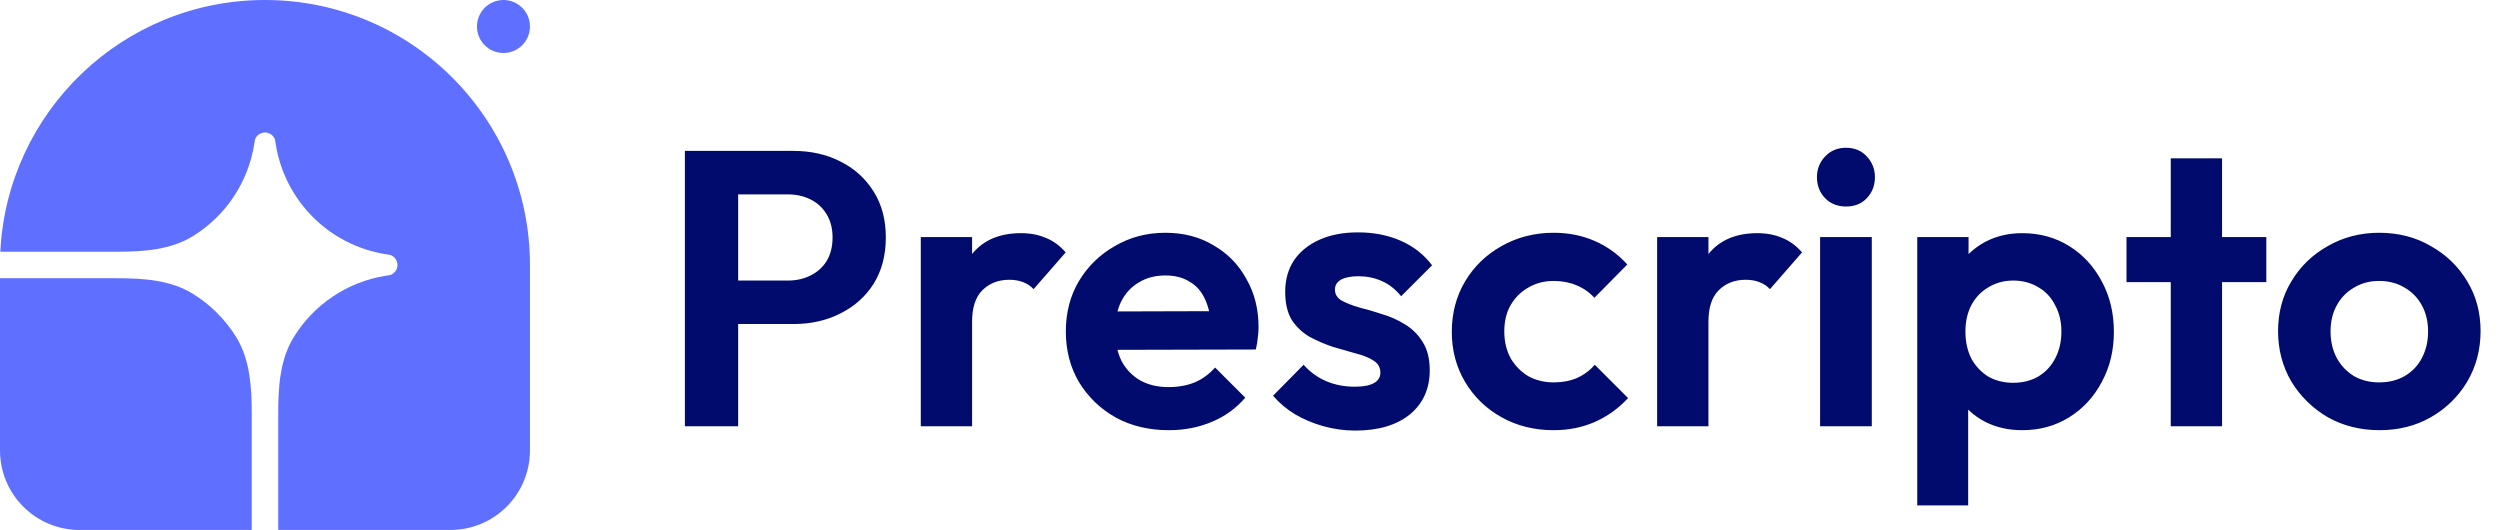
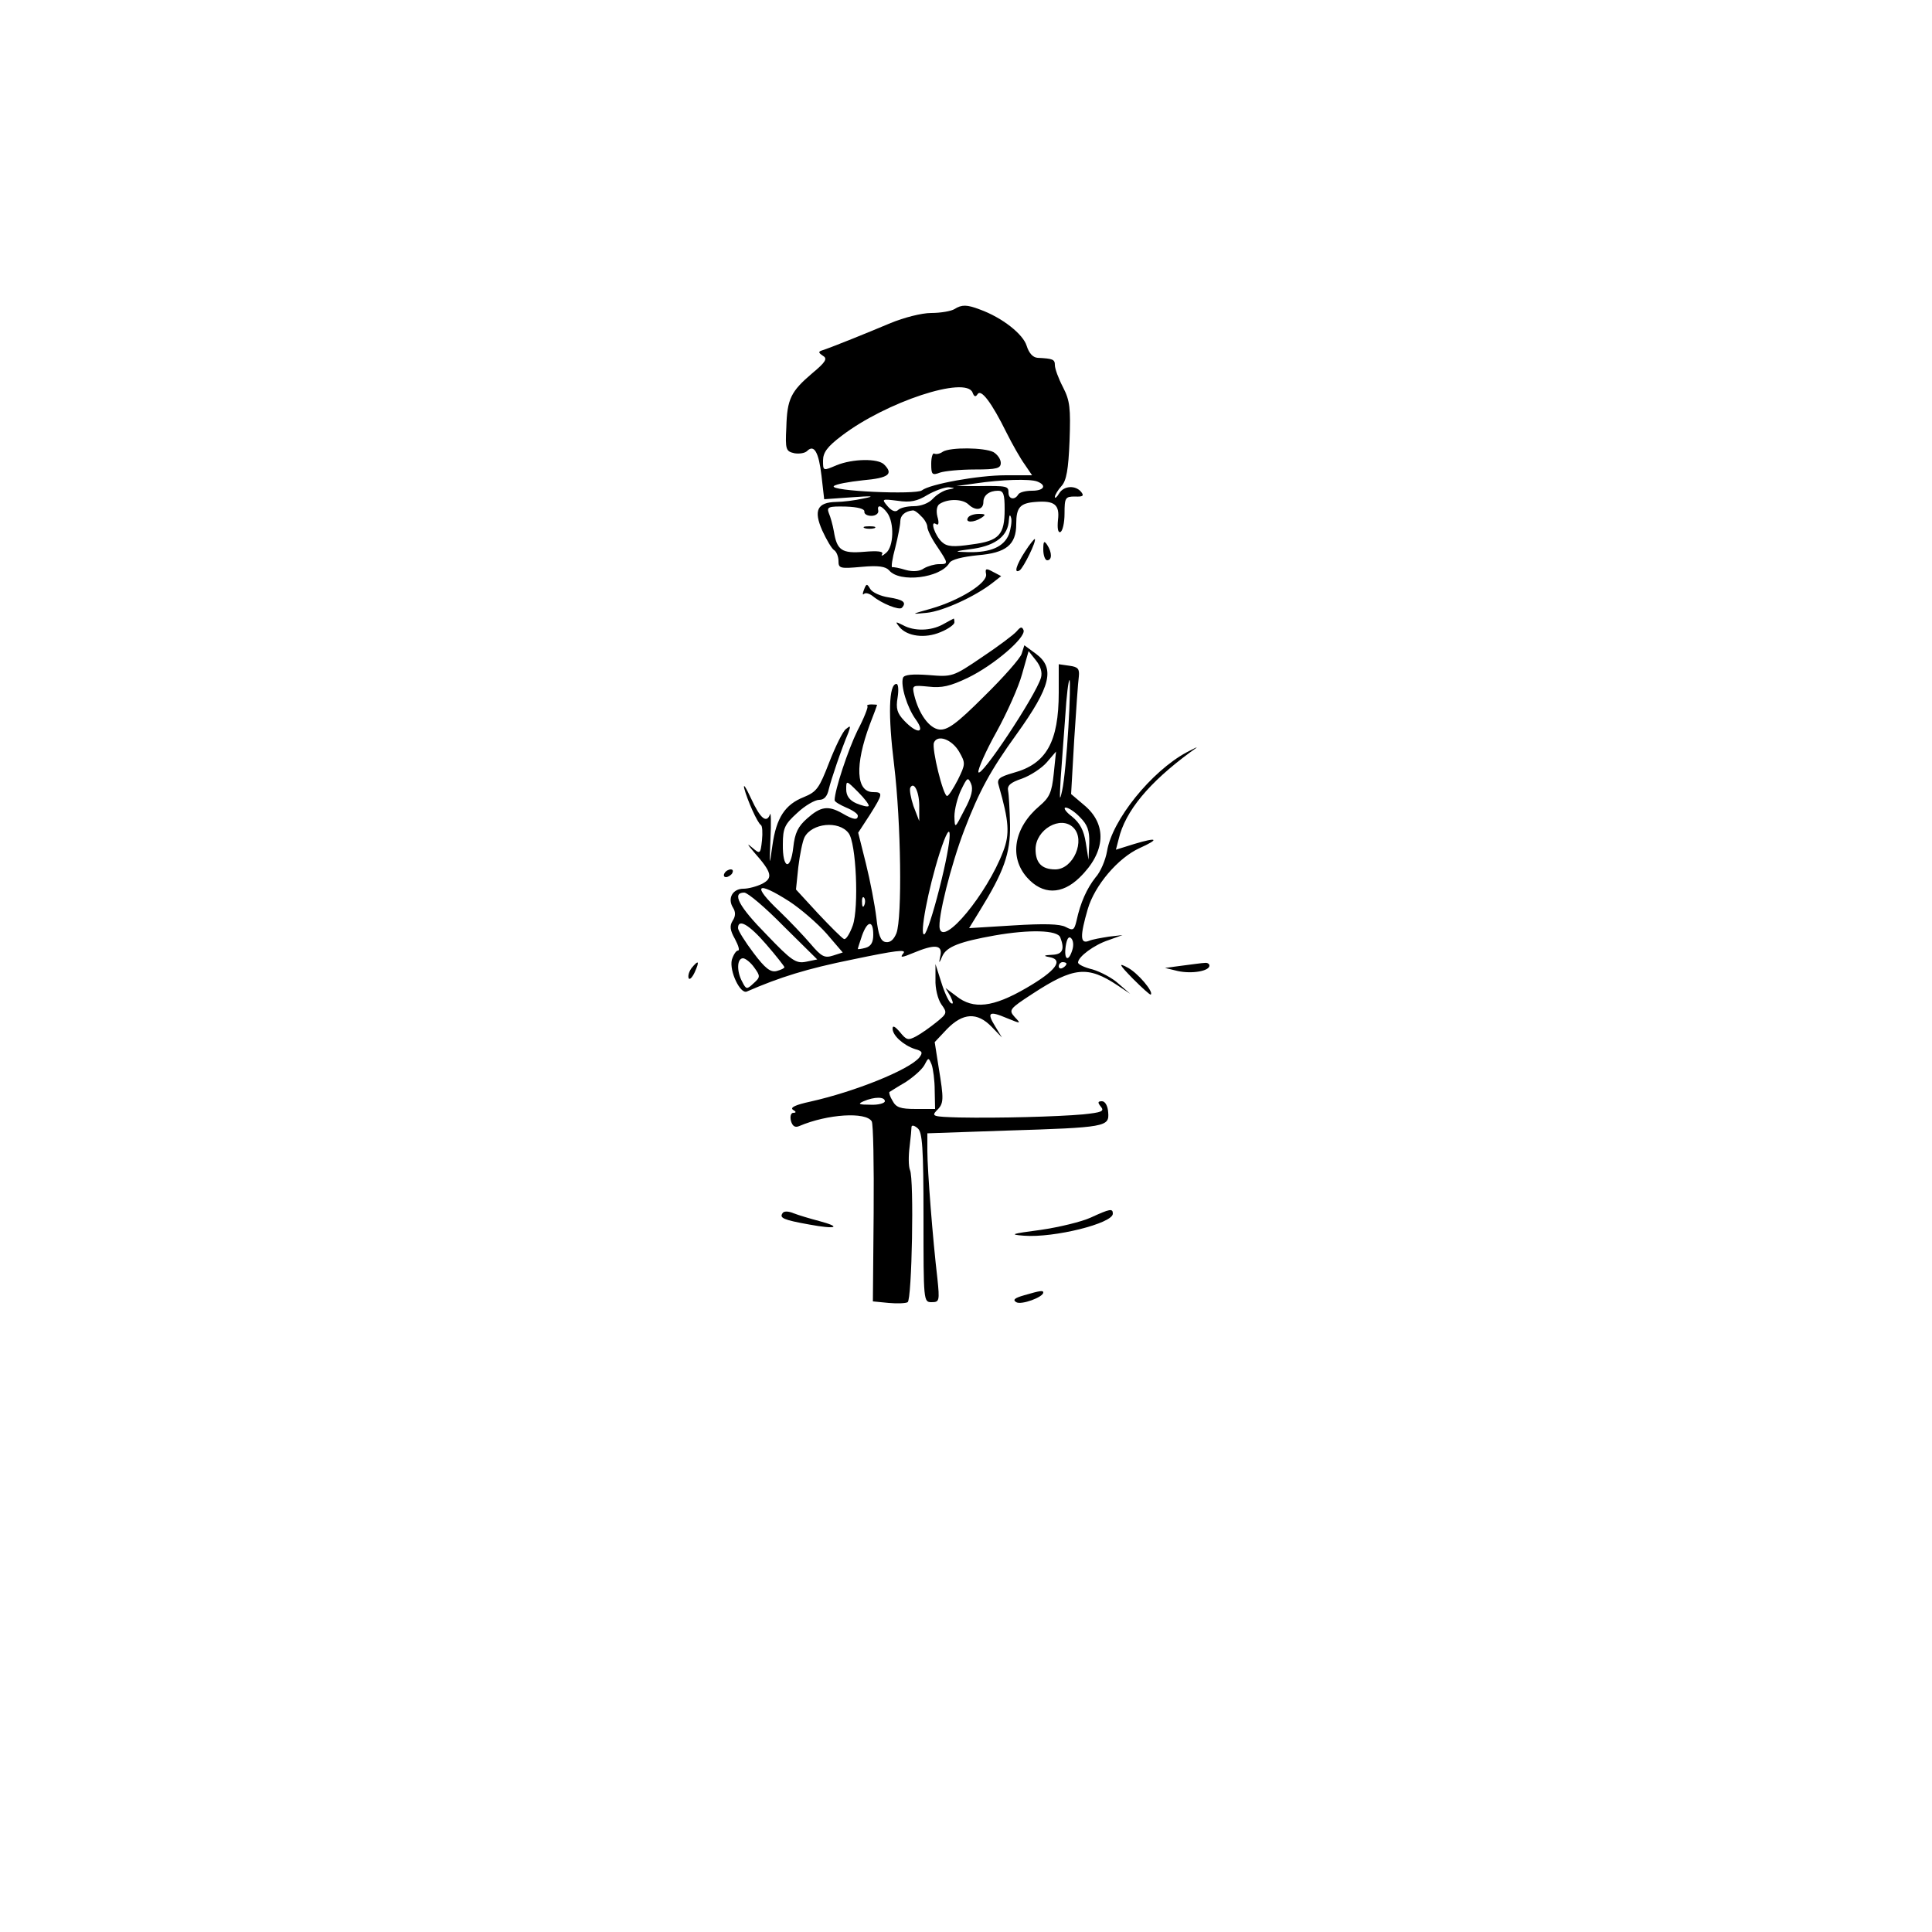
- <svg xmlns="http://www.w3.org/2000/svg" width="217" height="46" viewBox="0 0 217 46" fill="none">
-   <path d="M23 0C35.703 0 46 10.297 46 23V39.1C46 40.93 45.273 42.685 43.979 43.979C42.685 45.273 40.93 46 39.1 46H24.15V35.91C24.15 33.608 24.29 31.223 25.497 29.263C26.362 27.859 27.518 26.657 28.888 25.738C30.258 24.82 31.81 24.208 33.437 23.942L33.878 23.871C34.059 23.808 34.217 23.691 34.328 23.535C34.44 23.379 34.5 23.192 34.5 23C34.5 22.808 34.44 22.621 34.328 22.465C34.217 22.309 34.059 22.192 33.878 22.129L33.437 22.058C31.059 21.67 28.863 20.544 27.159 18.84C25.456 17.137 24.33 14.941 23.942 12.563L23.87 12.122C23.808 11.941 23.691 11.783 23.535 11.671C23.379 11.56 23.192 11.5 23 11.5C22.808 11.5 22.621 11.56 22.465 11.671C22.309 11.783 22.191 11.941 22.129 12.122L22.058 12.563C21.792 14.19 21.18 15.742 20.261 17.111C19.343 18.481 18.141 19.638 16.737 20.502C14.777 21.71 12.392 21.85 10.09 21.85H0.027C0.629 9.682 10.683 0 23 0Z" fill="#5F6FFF" />
-   <path d="M0 24.15H10.09C12.392 24.15 14.777 24.29 16.737 25.498C18.269 26.442 19.558 27.731 20.502 29.263C21.71 31.223 21.85 33.608 21.85 35.91V46H6.9C5.07 46 3.315 45.273 2.021 43.979C0.727 42.685 0 40.93 0 39.1L0 24.15ZM46 2.3C46 2.91 45.758 3.495 45.326 3.926C44.895 4.358 44.31 4.6 43.7 4.6C43.09 4.6 42.505 4.358 42.074 3.926C41.642 3.495 41.4 2.91 41.4 2.3C41.4 1.69 41.642 1.105 42.074 0.674C42.505 0.242 43.09 0 43.7 0C44.31 0 44.895 0.242 45.326 0.674C45.758 1.105 46 1.69 46 2.3Z" fill="#5F6FFF" />
-   <path d="M62.848 28.126V24.352H68.39C69.115 24.352 69.773 24.205 70.362 23.91C70.951 23.615 71.416 23.196 71.756 22.652C72.096 22.085 72.266 21.405 72.266 20.612C72.266 19.841 72.096 19.173 71.756 18.606C71.416 18.039 70.951 17.609 70.362 17.314C69.773 17.019 69.115 16.872 68.39 16.872H62.848V13.098H68.866C70.385 13.098 71.745 13.404 72.946 14.016C74.17 14.628 75.133 15.501 75.836 16.634C76.539 17.745 76.89 19.071 76.89 20.612C76.89 22.153 76.539 23.491 75.836 24.624C75.133 25.735 74.17 26.596 72.946 27.208C71.745 27.82 70.385 28.126 68.866 28.126H62.848ZM59.448 37V13.098H64.072V37H59.448ZM79.923 37V20.578H84.377V37H79.923ZM84.377 27.922L82.643 26.766C82.847 24.749 83.436 23.162 84.411 22.006C85.386 20.827 86.791 20.238 88.627 20.238C89.421 20.238 90.135 20.374 90.769 20.646C91.404 20.895 91.982 21.315 92.503 21.904L89.715 25.1C89.466 24.828 89.16 24.624 88.797 24.488C88.457 24.352 88.061 24.284 87.607 24.284C86.655 24.284 85.873 24.59 85.261 25.202C84.672 25.791 84.377 26.698 84.377 27.922ZM101.457 37.34C99.734 37.34 98.204 36.977 96.867 36.252C95.529 35.504 94.464 34.484 93.671 33.192C92.9 31.9 92.515 30.427 92.515 28.772C92.515 27.14 92.889 25.689 93.637 24.42C94.407 23.128 95.45 22.108 96.765 21.36C98.079 20.589 99.541 20.204 101.151 20.204C102.738 20.204 104.132 20.567 105.333 21.292C106.557 21.995 107.509 22.969 108.189 24.216C108.892 25.44 109.243 26.834 109.243 28.398C109.243 28.693 109.22 28.999 109.175 29.316C109.152 29.611 109.096 29.951 109.005 30.336L95.201 30.37V27.038L106.931 27.004L105.129 28.398C105.084 27.423 104.902 26.607 104.585 25.95C104.29 25.293 103.848 24.794 103.259 24.454C102.692 24.091 101.99 23.91 101.151 23.91C100.267 23.91 99.496 24.114 98.839 24.522C98.181 24.907 97.671 25.463 97.309 26.188C96.969 26.891 96.799 27.729 96.799 28.704C96.799 29.701 96.98 30.574 97.343 31.322C97.728 32.047 98.272 32.614 98.975 33.022C99.677 33.407 100.494 33.6 101.423 33.6C102.262 33.6 103.021 33.464 103.701 33.192C104.381 32.897 104.97 32.467 105.469 31.9L108.087 34.518C107.294 35.447 106.319 36.15 105.163 36.626C104.03 37.102 102.794 37.34 101.457 37.34ZM117.641 37.374C116.712 37.374 115.794 37.249 114.887 37C114.003 36.751 113.187 36.411 112.439 35.98C111.691 35.527 111.045 34.983 110.501 34.348L113.153 31.662C113.72 32.297 114.377 32.773 115.125 33.09C115.873 33.407 116.701 33.566 117.607 33.566C118.333 33.566 118.877 33.464 119.239 33.26C119.625 33.056 119.817 32.75 119.817 32.342C119.817 31.889 119.613 31.537 119.205 31.288C118.82 31.039 118.31 30.835 117.675 30.676C117.041 30.495 116.372 30.302 115.669 30.098C114.989 29.871 114.332 29.588 113.697 29.248C113.063 28.885 112.541 28.398 112.133 27.786C111.748 27.151 111.555 26.335 111.555 25.338C111.555 24.295 111.805 23.389 112.303 22.618C112.825 21.847 113.561 21.247 114.513 20.816C115.465 20.385 116.587 20.17 117.879 20.17C119.239 20.17 120.463 20.408 121.551 20.884C122.662 21.36 123.58 22.074 124.305 23.026L121.619 25.712C121.121 25.1 120.554 24.658 119.919 24.386C119.307 24.114 118.639 23.978 117.913 23.978C117.256 23.978 116.746 24.08 116.383 24.284C116.043 24.488 115.873 24.771 115.873 25.134C115.873 25.542 116.066 25.859 116.451 26.086C116.859 26.313 117.381 26.517 118.015 26.698C118.65 26.857 119.307 27.049 119.987 27.276C120.69 27.48 121.347 27.775 121.959 28.16C122.594 28.545 123.104 29.055 123.489 29.69C123.897 30.325 124.101 31.141 124.101 32.138C124.101 33.747 123.523 35.028 122.367 35.98C121.211 36.909 119.636 37.374 117.641 37.374ZM134.857 37.34C133.179 37.34 131.672 36.966 130.335 36.218C128.997 35.47 127.943 34.45 127.173 33.158C126.402 31.866 126.017 30.415 126.017 28.806C126.017 27.174 126.402 25.712 127.173 24.42C127.943 23.128 128.997 22.108 130.335 21.36C131.695 20.589 133.202 20.204 134.857 20.204C136.149 20.204 137.339 20.442 138.427 20.918C139.515 21.394 140.455 22.074 141.249 22.958L138.393 25.848C137.962 25.372 137.441 25.009 136.829 24.76C136.239 24.511 135.582 24.386 134.857 24.386C134.041 24.386 133.304 24.579 132.647 24.964C132.012 25.327 131.502 25.837 131.117 26.494C130.754 27.129 130.573 27.888 130.573 28.772C130.573 29.633 130.754 30.404 131.117 31.084C131.502 31.741 132.012 32.263 132.647 32.648C133.304 33.011 134.041 33.192 134.857 33.192C135.605 33.192 136.273 33.067 136.863 32.818C137.475 32.546 137.996 32.161 138.427 31.662L141.317 34.552C140.478 35.459 139.515 36.15 138.427 36.626C137.339 37.102 136.149 37.34 134.857 37.34ZM143.839 37V20.578H148.293V37H143.839ZM148.293 27.922L146.559 26.766C146.763 24.749 147.353 23.162 148.327 22.006C149.302 20.827 150.707 20.238 152.543 20.238C153.337 20.238 154.051 20.374 154.685 20.646C155.32 20.895 155.898 21.315 156.419 21.904L153.631 25.1C153.382 24.828 153.076 24.624 152.713 24.488C152.373 24.352 151.977 24.284 151.523 24.284C150.571 24.284 149.789 24.59 149.177 25.202C148.588 25.791 148.293 26.698 148.293 27.922ZM157.984 37V20.578H162.472V37H157.984ZM160.228 17.926C159.502 17.926 158.902 17.688 158.426 17.212C157.95 16.713 157.712 16.101 157.712 15.376C157.712 14.673 157.95 14.073 158.426 13.574C158.902 13.075 159.502 12.826 160.228 12.826C160.976 12.826 161.576 13.075 162.03 13.574C162.506 14.073 162.744 14.673 162.744 15.376C162.744 16.101 162.506 16.713 162.03 17.212C161.576 17.688 160.976 17.926 160.228 17.926ZM175.529 37.34C174.351 37.34 173.285 37.102 172.333 36.626C171.381 36.127 170.622 35.459 170.055 34.62C169.489 33.781 169.183 32.818 169.137 31.73V25.916C169.183 24.828 169.489 23.865 170.055 23.026C170.645 22.165 171.404 21.485 172.333 20.986C173.285 20.487 174.351 20.238 175.529 20.238C177.048 20.238 178.408 20.612 179.609 21.36C180.811 22.108 181.751 23.128 182.431 24.42C183.134 25.712 183.485 27.174 183.485 28.806C183.485 30.415 183.134 31.866 182.431 33.158C181.751 34.45 180.811 35.47 179.609 36.218C178.408 36.966 177.048 37.34 175.529 37.34ZM174.747 33.226C175.563 33.226 176.289 33.045 176.923 32.682C177.558 32.297 178.045 31.775 178.385 31.118C178.748 30.438 178.929 29.656 178.929 28.772C178.929 27.911 178.748 27.151 178.385 26.494C178.045 25.814 177.558 25.293 176.923 24.93C176.289 24.545 175.563 24.352 174.747 24.352C173.954 24.352 173.24 24.545 172.605 24.93C171.971 25.293 171.472 25.814 171.109 26.494C170.769 27.151 170.599 27.911 170.599 28.772C170.599 29.656 170.769 30.438 171.109 31.118C171.472 31.775 171.959 32.297 172.571 32.682C173.206 33.045 173.931 33.226 174.747 33.226ZM166.417 43.868V20.578H170.871V24.896L170.123 28.874L170.837 32.852V43.868H166.417ZM188.421 37V13.744H192.875V37H188.421ZM184.579 24.488V20.578H196.717V24.488H184.579ZM206.542 37.34C204.887 37.34 203.391 36.966 202.054 36.218C200.739 35.447 199.685 34.416 198.892 33.124C198.121 31.809 197.736 30.347 197.736 28.738C197.736 27.129 198.121 25.689 198.892 24.42C199.662 23.128 200.716 22.108 202.054 21.36C203.391 20.589 204.876 20.204 206.508 20.204C208.185 20.204 209.681 20.589 210.996 21.36C212.333 22.108 213.387 23.128 214.158 24.42C214.928 25.689 215.314 27.129 215.314 28.738C215.314 30.347 214.928 31.809 214.158 33.124C213.387 34.416 212.333 35.447 210.996 36.218C209.681 36.966 208.196 37.34 206.542 37.34ZM206.508 33.192C207.346 33.192 208.083 33.011 208.718 32.648C209.375 32.263 209.874 31.741 210.214 31.084C210.576 30.404 210.758 29.633 210.758 28.772C210.758 27.911 210.576 27.151 210.214 26.494C209.851 25.837 209.352 25.327 208.718 24.964C208.083 24.579 207.346 24.386 206.508 24.386C205.692 24.386 204.966 24.579 204.332 24.964C203.697 25.327 203.198 25.837 202.836 26.494C202.473 27.151 202.292 27.911 202.292 28.772C202.292 29.633 202.473 30.404 202.836 31.084C203.198 31.741 203.697 32.263 204.332 32.648C204.966 33.011 205.692 33.192 206.508 33.192Z" fill="#000B6D" />
+ <svg xmlns="http://www.w3.org/2000/svg" version="1.0" width="500pt" height="500pt" viewBox="0 0 500 500" preserveAspectRatio="xMidYMid meet">
+   <g transform="translate(0,500) scale(0.1,-0.1)" fill="#000000" stroke="none">
+     <path d="M2470 4200 c-8 -5 -35 -10 -60 -10 -25 0 -71 -12 -105 -26 -57 -24 -143 -59 -175 -70 -13 -4 -13 -6 0 -15 12 -7 7 -16 -28 -45 -55 -47 -65 -66 -67 -140 -3 -58 -1 -62 21 -67 12 -2 27 0 33 6 18 18 30 -4 37 -64 l7 -61 71 5 c54 4 62 3 31 -3 -22 -5 -54 -9 -71 -9 -49 -1 -59 -22 -36 -74 11 -24 25 -48 31 -51 6 -4 11 -17 11 -28 0 -19 4 -20 60 -15 43 4 62 1 71 -9 27 -33 133 -20 156 19 5 9 34 16 73 20 74 6 100 27 100 81 0 43 10 54 50 57 49 4 63 -7 58 -47 -2 -21 0 -33 6 -31 6 2 11 24 11 48 0 41 2 44 27 44 21 -1 24 2 16 12 -15 18 -45 16 -57 -4 -6 -10 -11 -14 -11 -9 0 5 8 18 17 28 13 14 18 43 21 117 3 85 1 104 -17 139 -12 23 -21 48 -21 57 0 15 -5 17 -45 19 -12 1 -22 12 -28 31 -9 30 -63 73 -121 94 -34 13 -47 13 -66 1z m47 -216 c4 -11 8 -12 13 -4 9 14 36 -21 75 -100 15 -30 36 -67 47 -82 l19 -28 -68 0 c-72 0 -197 -23 -217 -39 -15 -12 -241 -2 -228 11 5 5 38 11 75 15 67 6 80 16 55 41 -16 16 -81 15 -123 -2 -35 -15 -35 -15 -35 12 0 21 11 36 48 64 115 88 322 156 339 112z m167 -230 c26 -10 18 -24 -13 -24 -17 0 -33 -4 -36 -10 -9 -15 -25 -12 -25 5 0 17 -3 18 -80 17 l-55 0 50 7 c67 10 140 12 159 5z m-230 -21 c-12 -2 -30 -13 -40 -24 -10 -11 -30 -19 -49 -19 -17 0 -35 -4 -41 -10 -6 -6 -16 -3 -27 10 -16 19 -15 19 26 14 33 -5 51 -1 77 15 19 11 44 20 55 20 18 -2 18 -2 -1 -6z m146 -51 c0 -66 -14 -82 -85 -91 -47 -7 -64 -6 -77 6 -18 16 -32 57 -16 47 7 -5 9 2 4 19 -4 16 -1 29 6 33 22 14 60 13 75 -2 18 -17 38 -14 38 7 0 17 15 29 38 29 14 0 17 -9 17 -48z m-363 -6 c-1 -6 7 -11 18 -11 11 0 19 6 18 13 -4 17 8 15 23 -5 19 -26 17 -88 -3 -104 -9 -8 -14 -9 -10 -3 4 7 -11 9 -46 6 -59 -5 -71 4 -79 53 -3 17 -9 38 -13 47 -6 16 -1 18 44 17 31 -1 49 -6 48 -13z m147 -12 c9 -8 16 -21 16 -28 0 -7 11 -30 25 -50 30 -45 30 -46 5 -46 -11 0 -29 -5 -39 -11 -11 -8 -29 -9 -47 -4 -16 5 -32 8 -35 7 -3 0 0 22 8 51 7 28 13 59 13 68 0 15 12 26 32 28 4 1 14 -6 22 -15z m227 -47 c-13 -32 -47 -47 -104 -46 -41 1 -40 2 13 9 58 9 89 34 91 74 1 14 3 16 6 5 2 -8 -1 -28 -6 -42z" />
+     <path d="M2440 3831 c-8 -6 -18 -7 -22 -5 -4 3 -8 -9 -8 -26 0 -28 2 -31 23 -23 12 4 52 8 90 8 57 0 67 3 67 17 0 10 -9 22 -19 28 -24 12 -111 13 -131 1z" />
+     <path d="M2505 3660 c-8 -13 15 -13 35 0 12 8 11 10 -7 10 -12 0 -25 -4 -28 -10z" />
+     <path d="M2238 3633 c6 -2 18 -2 25 0 6 3 1 5 -13 5 -14 0 -19 -2 -12 -5z" />
+     <path d="M2653 3573 c-23 -35 -30 -59 -14 -49 10 7 44 76 39 81 -1 1 -13 -13 -25 -32z" />
+     <path d="M2700 3578 c0 -16 5 -28 10 -28 13 0 13 20 0 40 -8 12 -10 9 -10 -12z" />
+     <path d="M2552 3514 c4 -23 -69 -68 -142 -89 -53 -15 -54 -15 -12 -11 42 4 125 42 170 77 l23 18 -21 11 c-18 10 -21 9 -18 -6z" />
+     <path d="M2236 3474 c-4 -10 -4 -15 0 -11 4 4 14 1 23 -6 23 -19 68 -37 75 -30 13 14 4 21 -34 27 -21 3 -43 13 -48 22 -8 14 -10 14 -16 -2z" />
+     <path d="M2440 3384 c-31 -17 -74 -18 -103 -2 -20 10 -21 10 -9 -5 20 -24 66 -30 106 -13 20 8 36 20 36 25 0 6 -1 11 -2 10 -2 -1 -14 -7 -28 -15z" />
+     <path d="M2631 3366 c-8 -9 -48 -39 -90 -67 -75 -51 -77 -51 -138 -46 -41 3 -63 1 -66 -7 -7 -20 11 -78 33 -108 26 -36 4 -39 -30 -3 -18 19 -22 31 -17 60 3 19 2 35 -3 35 -20 0 -22 -81 -6 -210 18 -150 21 -394 6 -435 -7 -17 -16 -25 -28 -23 -13 2 -19 18 -24 63 -4 33 -16 96 -27 140 l-20 80 30 46 c34 54 35 59 9 59 -45 0 -48 70 -9 175 11 28 19 50 19 51 0 0 -7 1 -15 1 -8 0 -13 -2 -10 -5 2 -2 -9 -31 -26 -63 -24 -49 -59 -154 -59 -180 0 -4 14 -12 30 -19 17 -7 30 -16 30 -21 0 -12 -11 -11 -40 6 -37 21 -56 18 -91 -13 -24 -21 -32 -38 -36 -75 -7 -62 -28 -56 -27 8 0 42 5 52 37 81 20 19 46 34 57 34 13 0 21 9 25 28 6 25 32 102 51 147 6 17 5 18 -7 8 -8 -6 -27 -45 -43 -86 -26 -67 -32 -76 -66 -90 -48 -19 -71 -53 -81 -125 -8 -56 -8 -56 -5 18 2 41 1 69 -1 63 -9 -25 -25 -12 -49 40 -13 28 -21 41 -18 27 8 -31 34 -89 43 -95 4 -2 5 -20 3 -40 -4 -36 -5 -36 -26 -18 -14 12 -12 8 5 -12 47 -53 50 -67 22 -82 -14 -7 -36 -13 -49 -13 -28 0 -42 -25 -27 -49 7 -11 7 -22 -1 -34 -8 -13 -7 -24 6 -47 9 -17 13 -30 8 -30 -5 0 -12 -11 -16 -24 -7 -29 22 -90 39 -82 85 37 155 59 274 83 110 23 140 27 131 16 -10 -12 -5 -12 26 1 55 23 75 21 70 -6 -5 -23 -4 -23 5 -2 11 24 45 37 135 53 91 16 163 14 170 -5 12 -31 6 -44 -21 -45 -22 -1 -24 -3 -7 -6 38 -7 16 -36 -60 -80 -86 -50 -137 -56 -181 -21 l-28 21 13 -22 c7 -15 8 -21 1 -17 -6 4 -17 28 -25 54 l-15 47 0 -40 c-1 -22 6 -51 15 -64 16 -22 15 -24 -12 -46 -16 -13 -40 -30 -53 -37 -21 -11 -25 -10 -42 11 -13 15 -19 18 -19 9 0 -18 28 -43 58 -53 19 -5 21 -9 11 -22 -27 -32 -166 -88 -282 -114 -37 -8 -53 -15 -45 -21 9 -5 9 -8 1 -8 -6 0 -9 -9 -6 -21 4 -14 11 -18 22 -13 73 31 172 37 187 12 4 -6 6 -113 5 -238 l-2 -228 41 -4 c22 -2 45 -1 49 2 11 6 17 319 6 342 -4 10 -4 37 -1 60 3 24 5 47 5 52 1 5 8 3 16 -4 12 -10 15 -49 15 -231 0 -217 0 -219 21 -219 20 0 21 3 15 61 -12 101 -26 281 -26 330 l0 46 203 7 c260 8 268 10 265 47 -1 17 -8 29 -16 29 -11 0 -12 -3 -3 -14 10 -12 2 -15 -46 -20 -68 -6 -218 -10 -321 -8 -67 2 -72 3 -58 18 19 18 19 28 5 113 l-10 64 32 34 c41 42 78 44 115 6 l27 -28 -17 28 c-23 37 -17 42 30 22 37 -15 37 -15 20 3 -16 18 -14 21 46 60 107 70 143 73 220 22 l33 -22 -30 26 c-16 15 -47 31 -67 37 -21 5 -38 13 -38 18 0 15 42 46 79 58 l36 13 -35 -4 c-19 -3 -43 -7 -52 -11 -23 -9 -23 13 -3 82 18 62 79 133 134 158 53 24 47 29 -13 11 l-48 -15 7 27 c17 73 79 147 185 225 24 17 24 17 -9 0 -91 -49 -193 -175 -206 -256 -4 -23 -17 -54 -30 -68 -22 -28 -39 -65 -49 -112 -6 -25 -9 -26 -28 -16 -15 8 -56 9 -136 4 l-114 -7 27 44 c63 102 80 149 79 223 -1 39 -3 78 -5 88 -3 14 6 22 36 32 22 8 51 27 64 42 l24 28 -6 -58 c-5 -48 -11 -61 -37 -83 -66 -56 -79 -132 -32 -185 40 -45 90 -45 136 0 68 66 72 138 11 188 l-33 28 8 140 c5 77 10 151 12 164 2 20 -2 25 -24 28 l-28 4 0 -73 c0 -128 -32 -185 -117 -208 -38 -11 -44 -16 -38 -34 26 -91 29 -124 11 -170 -42 -110 -154 -245 -164 -199 -6 25 29 165 64 256 38 99 67 153 135 247 89 124 100 171 50 208 l-30 22 -7 -22 c-3 -11 -47 -61 -97 -110 -72 -72 -95 -88 -116 -86 -26 3 -53 40 -65 89 -6 26 -5 26 37 22 34 -4 56 1 102 23 68 33 150 104 144 123 -4 10 -8 9 -18 -3z m63 -120 c-14 -47 -158 -264 -162 -244 -1 8 19 54 47 104 27 49 57 116 66 149 l17 60 19 -24 c12 -15 17 -31 13 -45z m71 -128 c-4 -68 -11 -141 -16 -163 -7 -32 -7 -25 -4 30 3 39 8 112 12 163 3 50 8 92 11 92 2 0 1 -55 -3 -122z m-283 -63 c17 -30 17 -32 -3 -73 -12 -23 -24 -42 -28 -42 -10 0 -40 122 -34 138 9 22 46 9 65 -23z m14 -151 c-25 -49 -25 -49 -26 -17 0 18 8 49 17 68 16 33 18 35 26 17 6 -14 2 -33 -17 -68z m-248 10 c-3 -3 -17 1 -32 7 -18 8 -26 20 -26 36 0 24 0 24 31 -7 17 -17 29 -33 27 -36z m131 -4 l0 -35 -15 39 c-7 21 -11 43 -8 48 10 17 24 -14 23 -52z m416 -25 c19 -19 25 -34 24 -67 l-2 -43 -7 44 c-5 32 -15 51 -36 68 -16 12 -23 23 -16 23 7 0 24 -11 37 -25z m-599 -41 c20 -25 27 -193 11 -239 -8 -22 -18 -38 -23 -35 -5 2 -35 32 -67 66 l-57 62 6 58 c4 33 11 67 16 77 19 37 89 44 114 11z m582 14 c32 -32 0 -108 -47 -108 -35 0 -51 17 -51 52 0 51 65 89 98 56z m-347 -158 c-16 -63 -33 -116 -39 -118 -13 -4 10 117 40 211 35 108 34 44 -1 -93z m-388 -33 c29 -19 72 -56 96 -83 l42 -49 -25 -8 c-22 -7 -30 -3 -58 30 -18 21 -54 59 -80 84 -73 69 -61 81 25 26z m-15 -64 l87 -86 -29 -6 c-26 -5 -37 2 -102 70 -72 73 -91 109 -58 109 9 0 55 -39 102 -87z m209 55 c-3 -8 -6 -5 -6 6 -1 11 2 17 5 13 3 -3 4 -12 1 -19z m-254 -102 c26 -30 47 -57 47 -59 0 -3 -9 -7 -20 -10 -16 -4 -30 7 -60 47 -22 29 -40 58 -40 64 0 26 29 9 73 -42z m277 25 c0 -20 -6 -30 -20 -34 -11 -3 -20 -4 -20 -3 0 2 5 17 11 35 14 39 29 40 29 2z m515 -40 c-10 -32 -22 -25 -17 10 3 20 8 27 14 21 6 -6 7 -19 3 -31z m-823 -45 c16 -22 16 -25 -2 -41 -17 -16 -19 -16 -29 4 -15 27 -14 61 2 61 6 0 20 -11 29 -24z m808 10 c0 -3 -4 -8 -10 -11 -5 -3 -10 -1 -10 4 0 6 5 11 10 11 6 0 10 -2 10 -4z m-341 -328 l1 -48 -50 0 c-40 0 -51 4 -60 21 -7 11 -10 22 -8 23 2 1 20 13 41 25 20 13 42 32 49 44 11 21 11 21 19 2 4 -11 8 -41 8 -67z m-129 -28 c0 -5 -17 -10 -37 -9 -31 0 -34 2 -18 9 28 12 55 12 55 0z" />
+     <path d="M1875 2740 c-3 -5 -2 -10 4 -10 5 0 13 5 16 10 3 6 2 10 -4 10 -5 0 -13 -4 -16 -10z" />
+     <path d="M1790 2495 c-6 -8 -10 -19 -8 -26 2 -6 9 0 16 15 13 29 10 33 -8 11z" />
+     <path d="M2932 2467 c24 -24 44 -42 46 -41 9 6 -34 57 -60 70 -24 13 -23 9 14 -29z" />
+     <path d="M3060 2501 l-45 -6 33 -8 c37 -8 82 0 82 14 0 5 -6 8 -12 7 -7 0 -33 -4 -58 -7z" />
+     <path d="M2025 1860 c-8 -12 2 -17 69 -29 70 -13 86 -7 26 9 -23 6 -53 15 -66 20 -14 6 -26 6 -29 0z" />
+     <path d="M2823 1849 c-24 -11 -82 -25 -130 -32 -76 -10 -82 -12 -43 -15 78 -6 230 32 230 57 0 14 -7 13 -57 -10z" />
+     <path d="M2651 1648 c-25 -7 -31 -12 -21 -18 13 -8 70 13 70 25 0 6 -8 5 -49 -7z" />
+   </g>
</svg>
